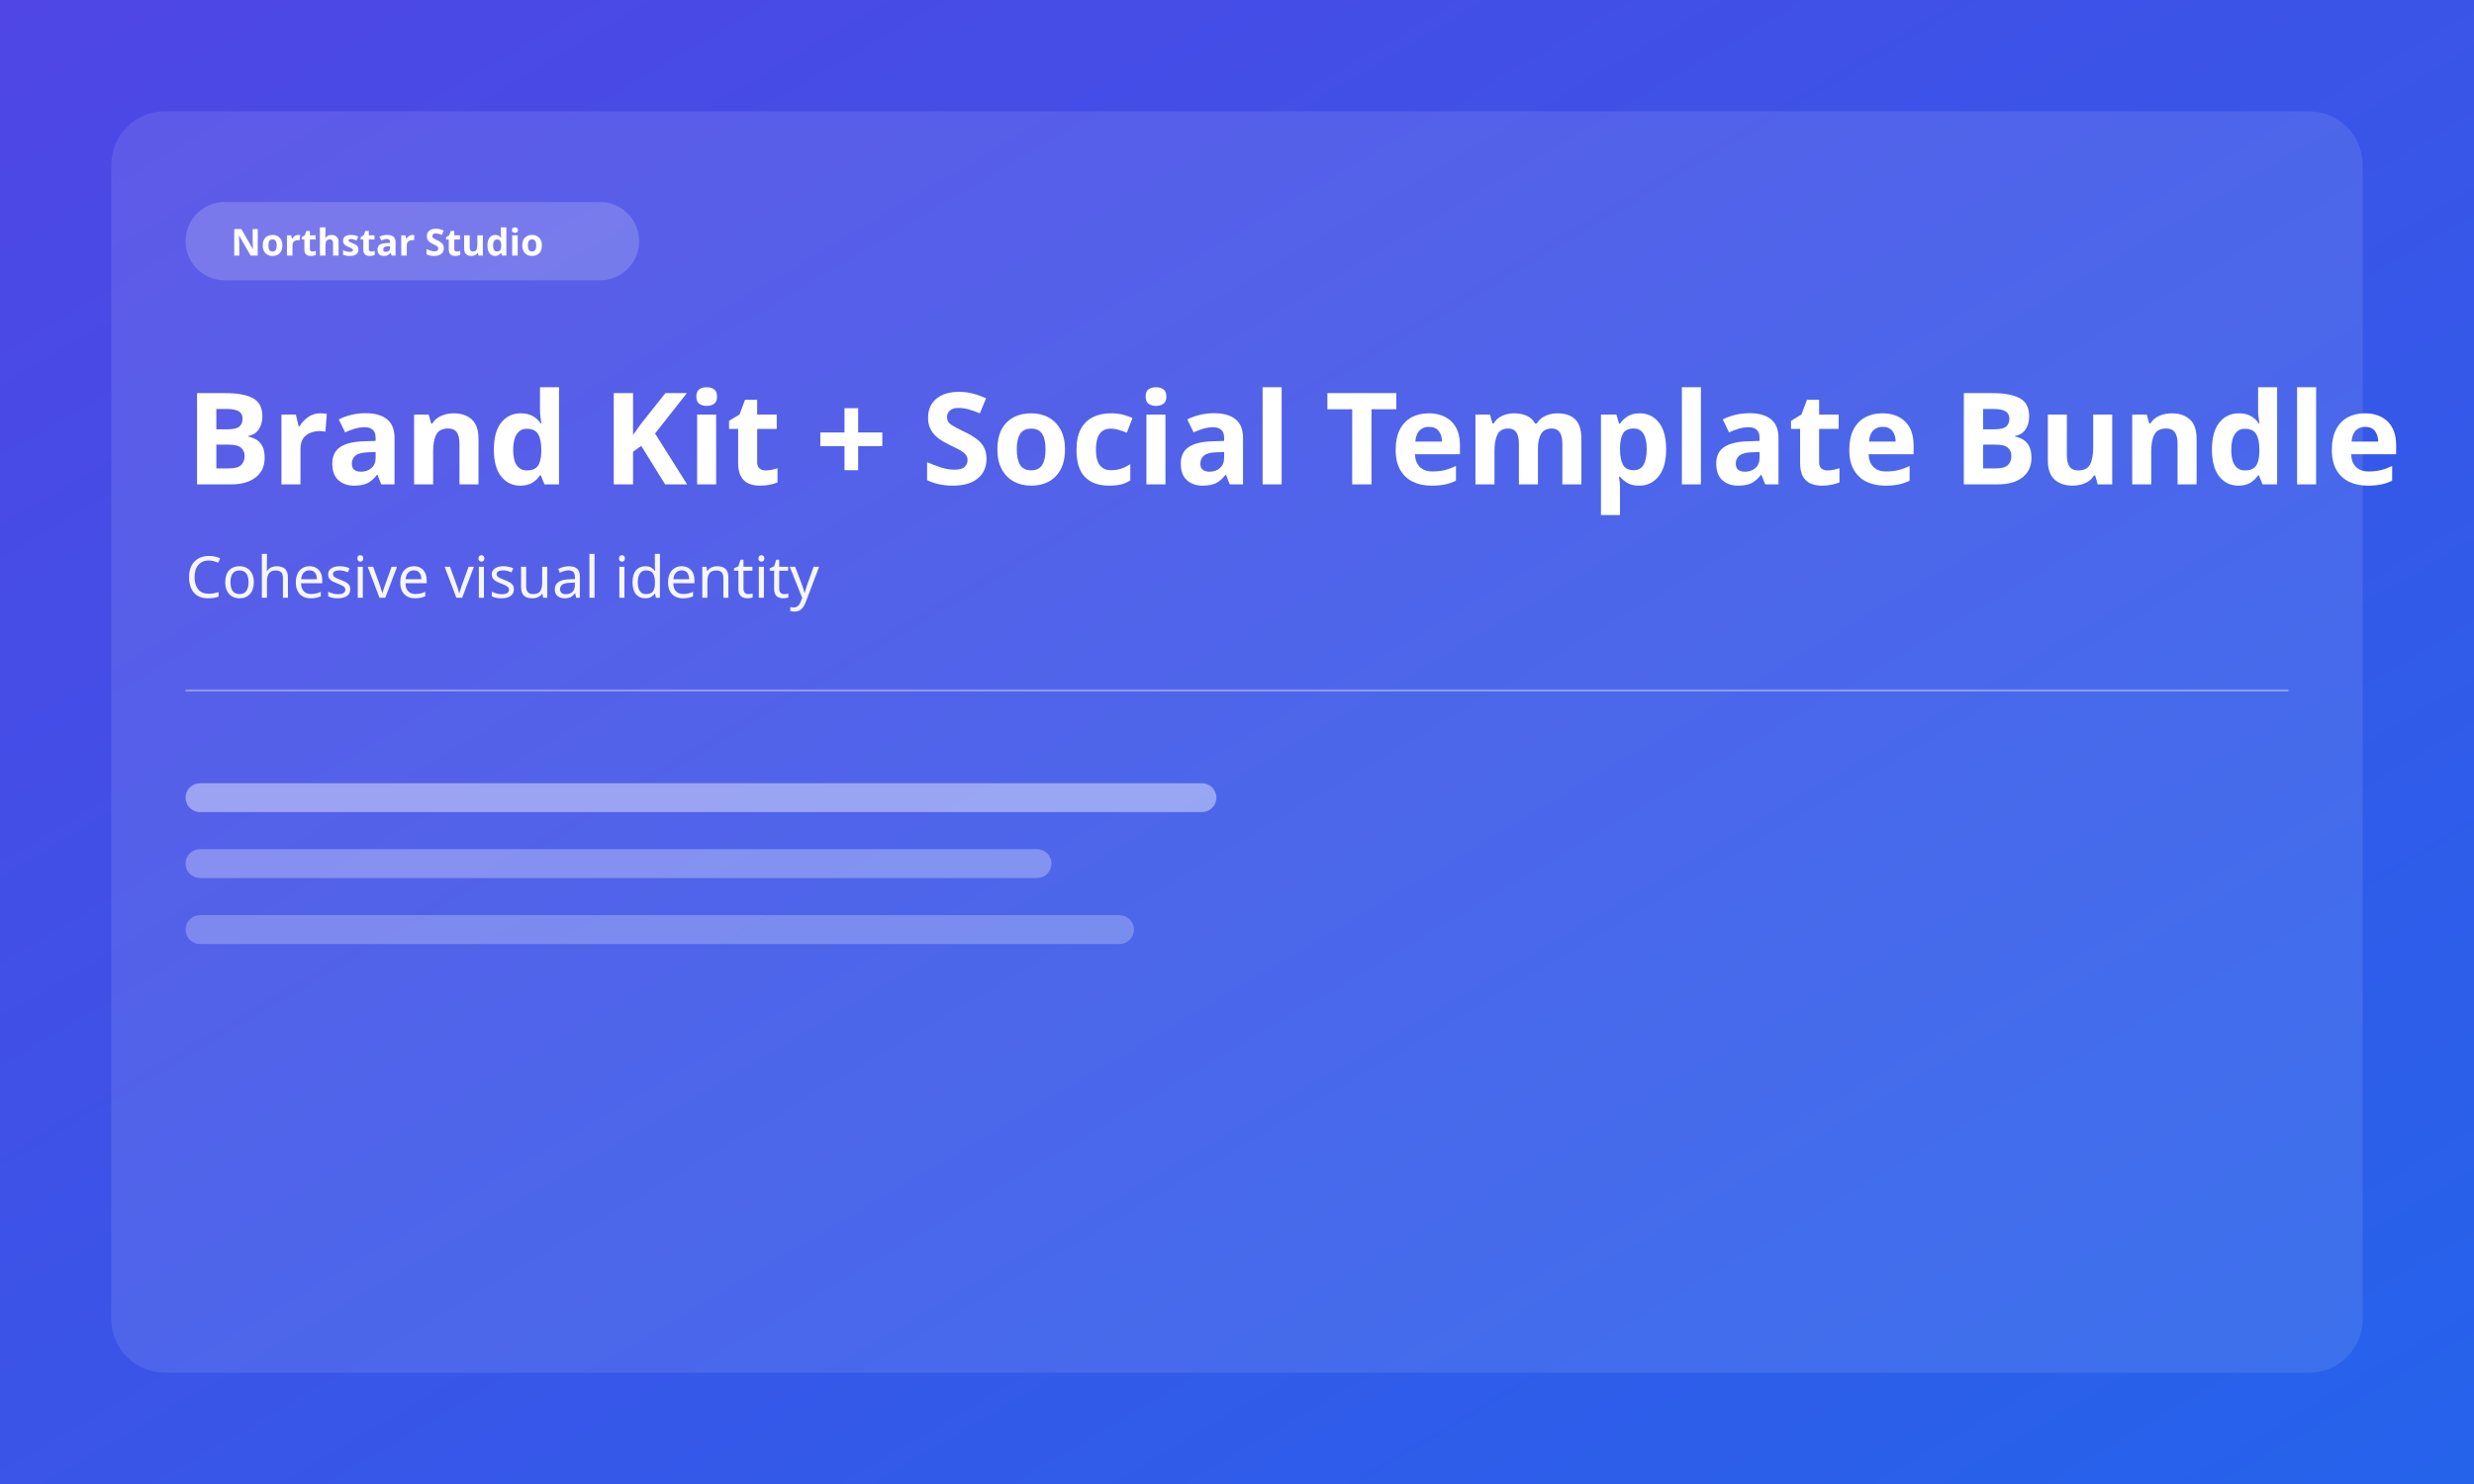
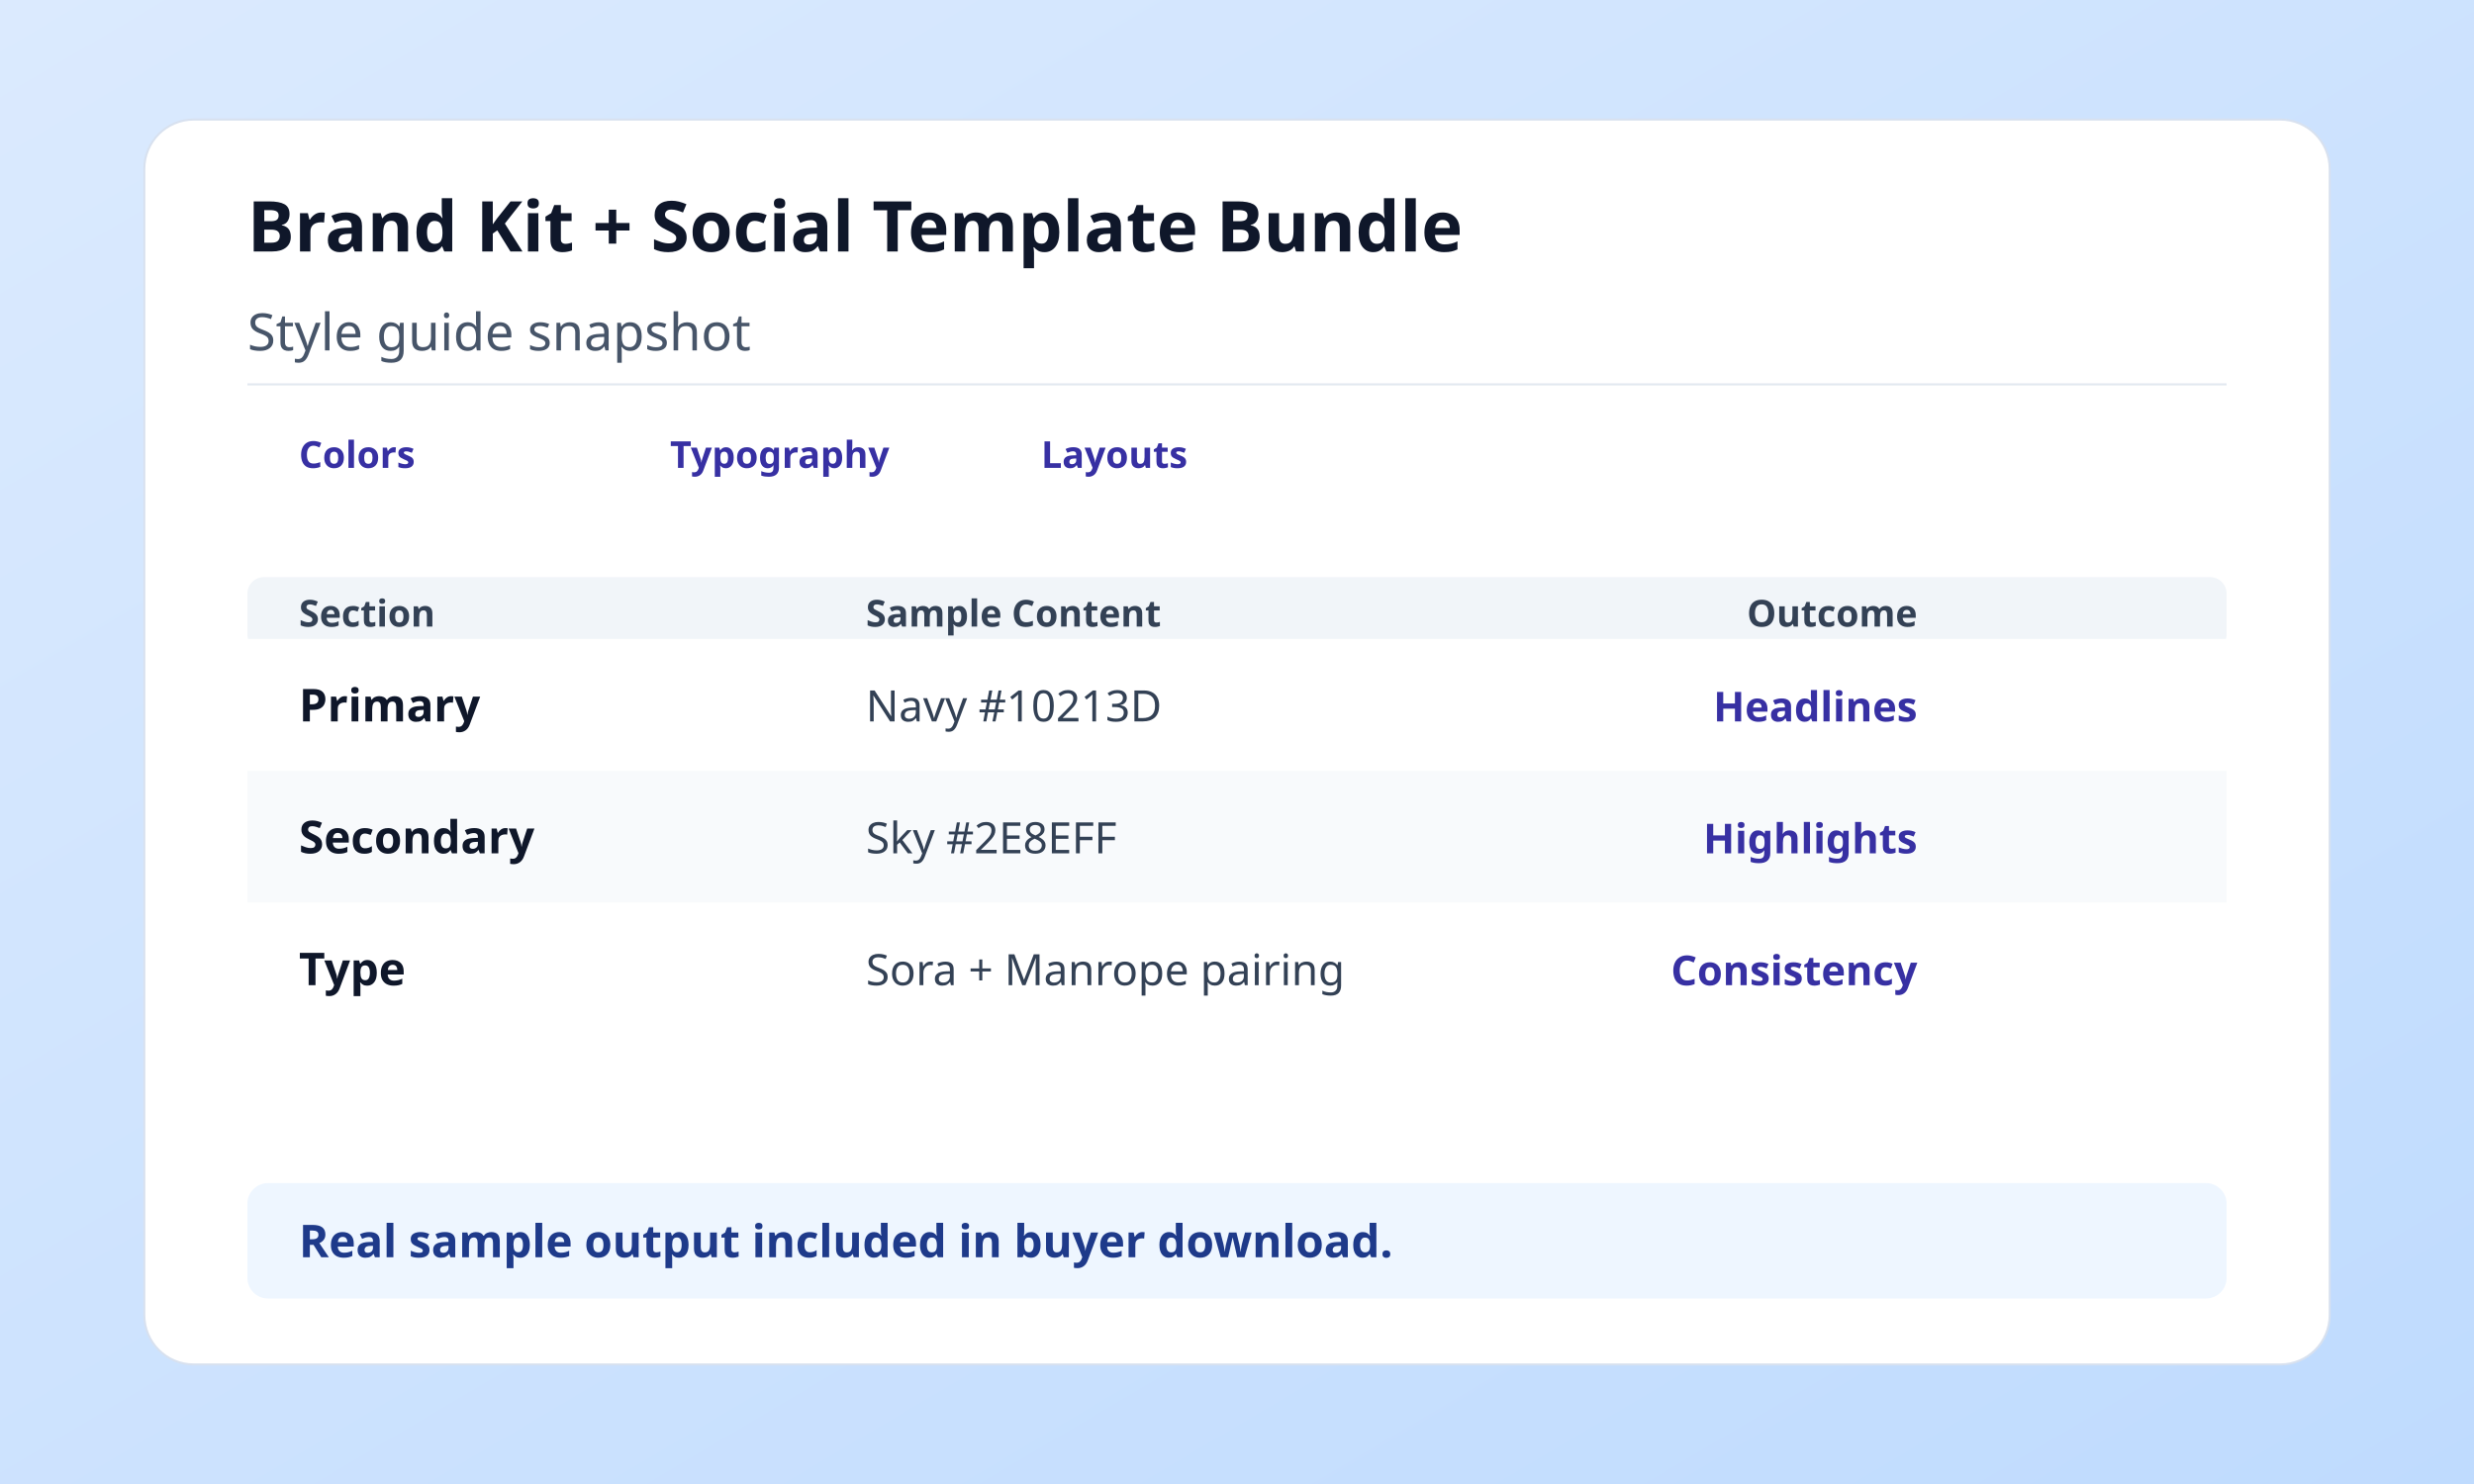
<svg xmlns="http://www.w3.org/2000/svg" width="1200" height="720" viewBox="0 0 1200 720" role="img" aria-label="Brand Kit + Social Template Bundle">
  <defs>
    <linearGradient id="bg" x1="0" y1="0" x2="1" y2="1">
-       <stop offset="0%" stop-color="#4f46e5" />
-       <stop offset="100%" stop-color="#2563eb" />
+       <stop offset="0%" stop-color="#dbeafe" />
+       <stop offset="100%" stop-color="#bfdbfe" />
    </linearGradient>
  </defs>
  <rect width="1200" height="720" fill="url(#bg)" />
-   <rect x="54" y="54" width="1092" height="612" rx="26" fill="rgba(255,255,255,0.10)" />
-   <rect x="90" y="98" width="220" height="38" rx="19" fill="rgba(255,255,255,0.18)" />
-   <text x="112" y="124" fill="white" font-size="18" font-family="Avenir Next,Segoe UI,sans-serif" font-weight="700">Northstar Studio</text>
-   <text x="90" y="235" fill="white" font-size="62" font-family="Avenir Next,Segoe UI,sans-serif" font-weight="800">Brand Kit + Social Template Bundle</text>
-   <text x="90" y="290" fill="white" font-size="28" font-family="Avenir Next,Segoe UI,sans-serif" opacity="0.94">Cohesive visual identity</text>
-   <line x1="90" y1="335" x2="1110" y2="335" stroke="rgba(255,255,255,0.35)" />
-   <rect x="90" y="380" width="500" height="14" rx="7" fill="rgba(255,255,255,0.42)" />
-   <rect x="90" y="412" width="420" height="14" rx="7" fill="rgba(255,255,255,0.30)" />
-   <rect x="90" y="444" width="460" height="14" rx="7" fill="rgba(255,255,255,0.25)" />
+   <rect x="70" y="58" width="1060" height="604" rx="24" fill="#ffffff" stroke="#d8e1ef" />
+   <text x="120" y="122" fill="#0f172a" font-size="34" font-family="Avenir Next,Segoe UI,sans-serif" font-weight="800">Brand Kit + Social Template Bundle</text>
+   <text x="120" y="170" fill="#475569" font-size="25" font-family="Avenir Next,Segoe UI,sans-serif">Style guide snapshot</text>
+   <rect x="120" y="186" width="960" height="1" fill="#e2e8f0" />
+   <rect x="130" y="205" width="164" height="34" rx="17" fill="#ffffff" />
+   <text x="145" y="227" fill="#3730a3" font-size="18" font-family="Avenir Next,Segoe UI,sans-serif" font-weight="700">Colors</text>
+   <rect x="310" y="205" width="164" height="34" rx="17" fill="#ffffff" />
+   <text x="325" y="227" fill="#3730a3" font-size="18" font-family="Avenir Next,Segoe UI,sans-serif" font-weight="700">Typography</text>
+   <rect x="490" y="205" width="164" height="34" rx="17" fill="#ffffff" />
+   <text x="505" y="227" fill="#3730a3" font-size="18" font-family="Avenir Next,Segoe UI,sans-serif" font-weight="700">Layouts</text>
+   <rect x="120" y="280" width="960" height="36" rx="8" fill="#f1f5f9" />
+   <text x="145" y="304" fill="#334155" font-size="18" font-family="Avenir Next,Segoe UI,sans-serif" font-weight="700">Section</text>
+   <text x="420" y="304" fill="#334155" font-size="18" font-family="Avenir Next,Segoe UI,sans-serif" font-weight="700">Sample Content</text>
+   <text x="930" y="304" fill="#334155" font-size="18" font-family="Avenir Next,Segoe UI,sans-serif" font-weight="700" text-anchor="end">Outcome</text>
+   <rect x="120" y="310" width="960" height="64" fill="#ffffff" />
+   <text x="145" y="350" fill="#0f172a" font-size="22" font-family="Avenir Next,Segoe UI,sans-serif" font-weight="700">Primary</text>
+   <text x="420" y="350" fill="#334155" font-size="21" font-family="Avenir Next,Segoe UI,sans-serif">Navy #10213D</text>
+   <text x="930" y="350" fill="#3730a3" font-size="20" font-family="Avenir Next,Segoe UI,sans-serif" font-weight="700" text-anchor="end">Headlines</text>
+   <rect x="120" y="374" width="960" height="64" fill="#f8fafc" />
+   <text x="145" y="414" fill="#0f172a" font-size="22" font-family="Avenir Next,Segoe UI,sans-serif" font-weight="700">Secondary</text>
+   <text x="420" y="414" fill="#334155" font-size="21" font-family="Avenir Next,Segoe UI,sans-serif">Sky #2E8EFF</text>
+   <text x="930" y="414" fill="#3730a3" font-size="20" font-family="Avenir Next,Segoe UI,sans-serif" font-weight="700" text-anchor="end">Highlights</text>
+   <rect x="120" y="438" width="960" height="64" fill="#ffffff" />
+   <text x="145" y="478" fill="#0f172a" font-size="22" font-family="Avenir Next,Segoe UI,sans-serif" font-weight="700">Type</text>
+   <text x="420" y="478" fill="#334155" font-size="21" font-family="Avenir Next,Segoe UI,sans-serif">Sora + Manrope pairing</text>
+   <text x="930" y="478" fill="#3730a3" font-size="20" font-family="Avenir Next,Segoe UI,sans-serif" font-weight="700" text-anchor="end">Consistency</text>
+   <rect x="120" y="574" width="960" height="56" rx="10" fill="#eef6ff" />
+   <text x="145" y="610" fill="#1e3a8a" font-size="22" font-family="Avenir Next,Segoe UI,sans-serif" font-weight="700">Real sample output included in buyer download.</text>
</svg>
